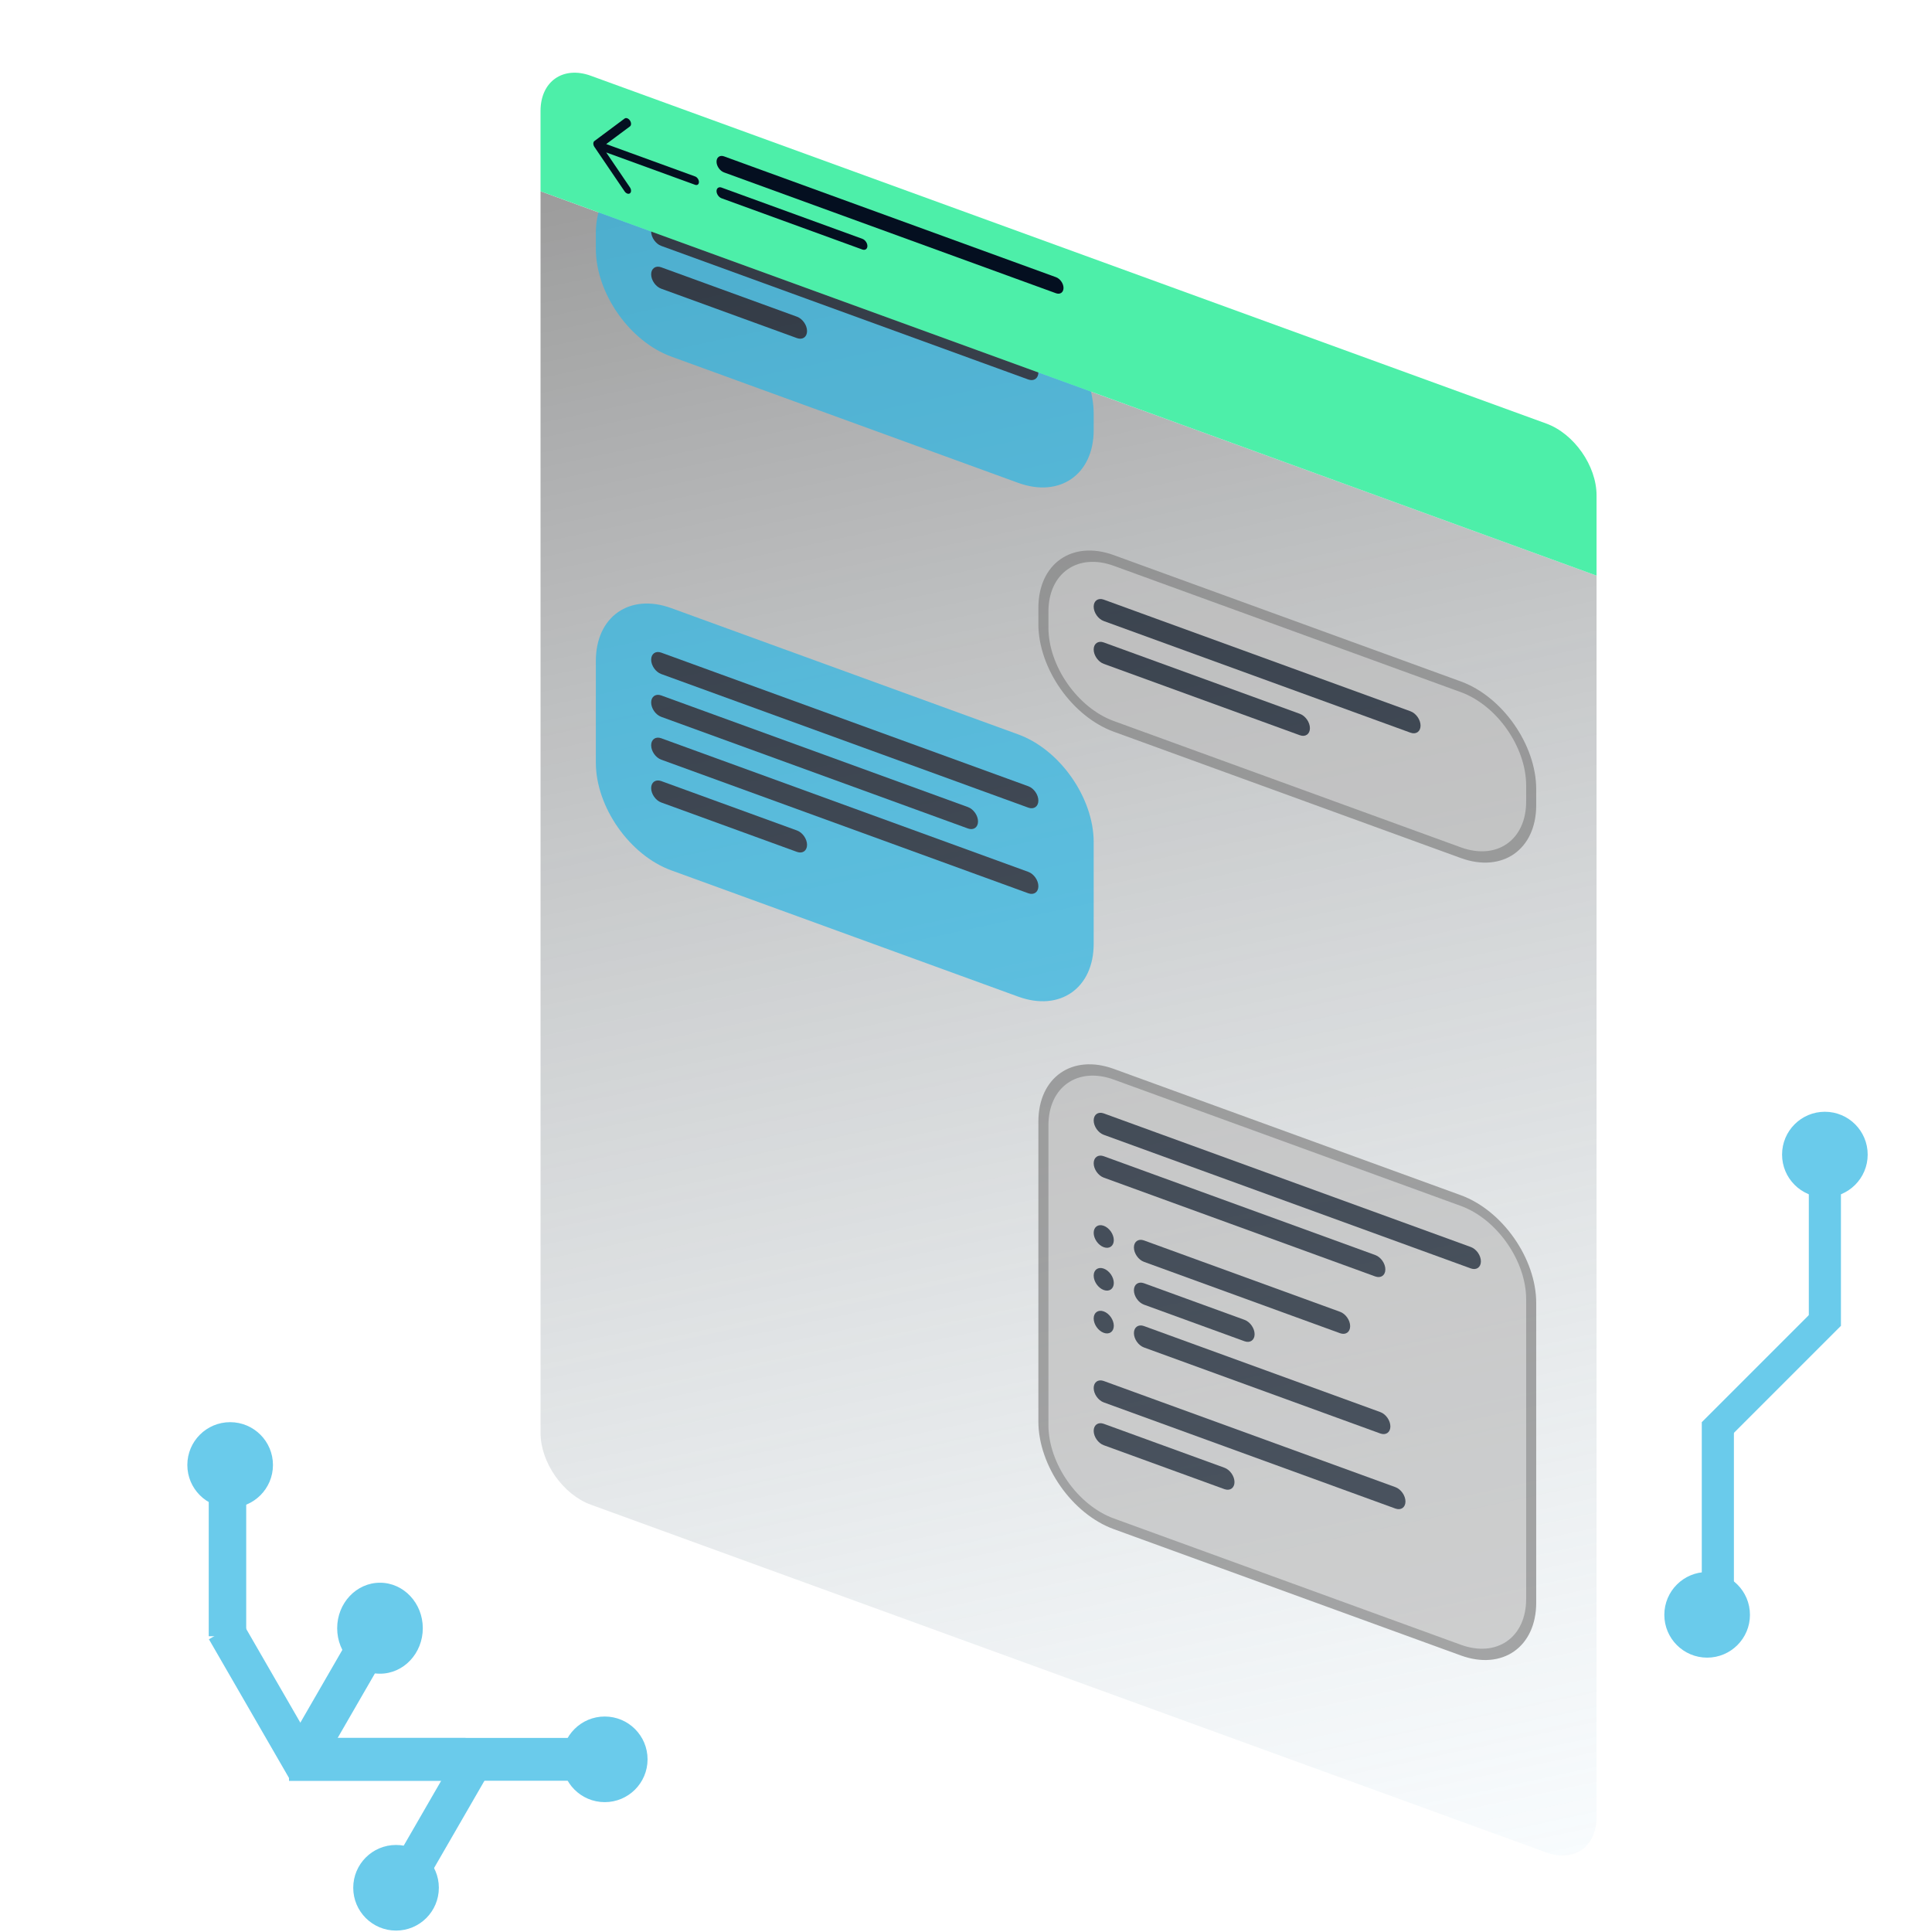
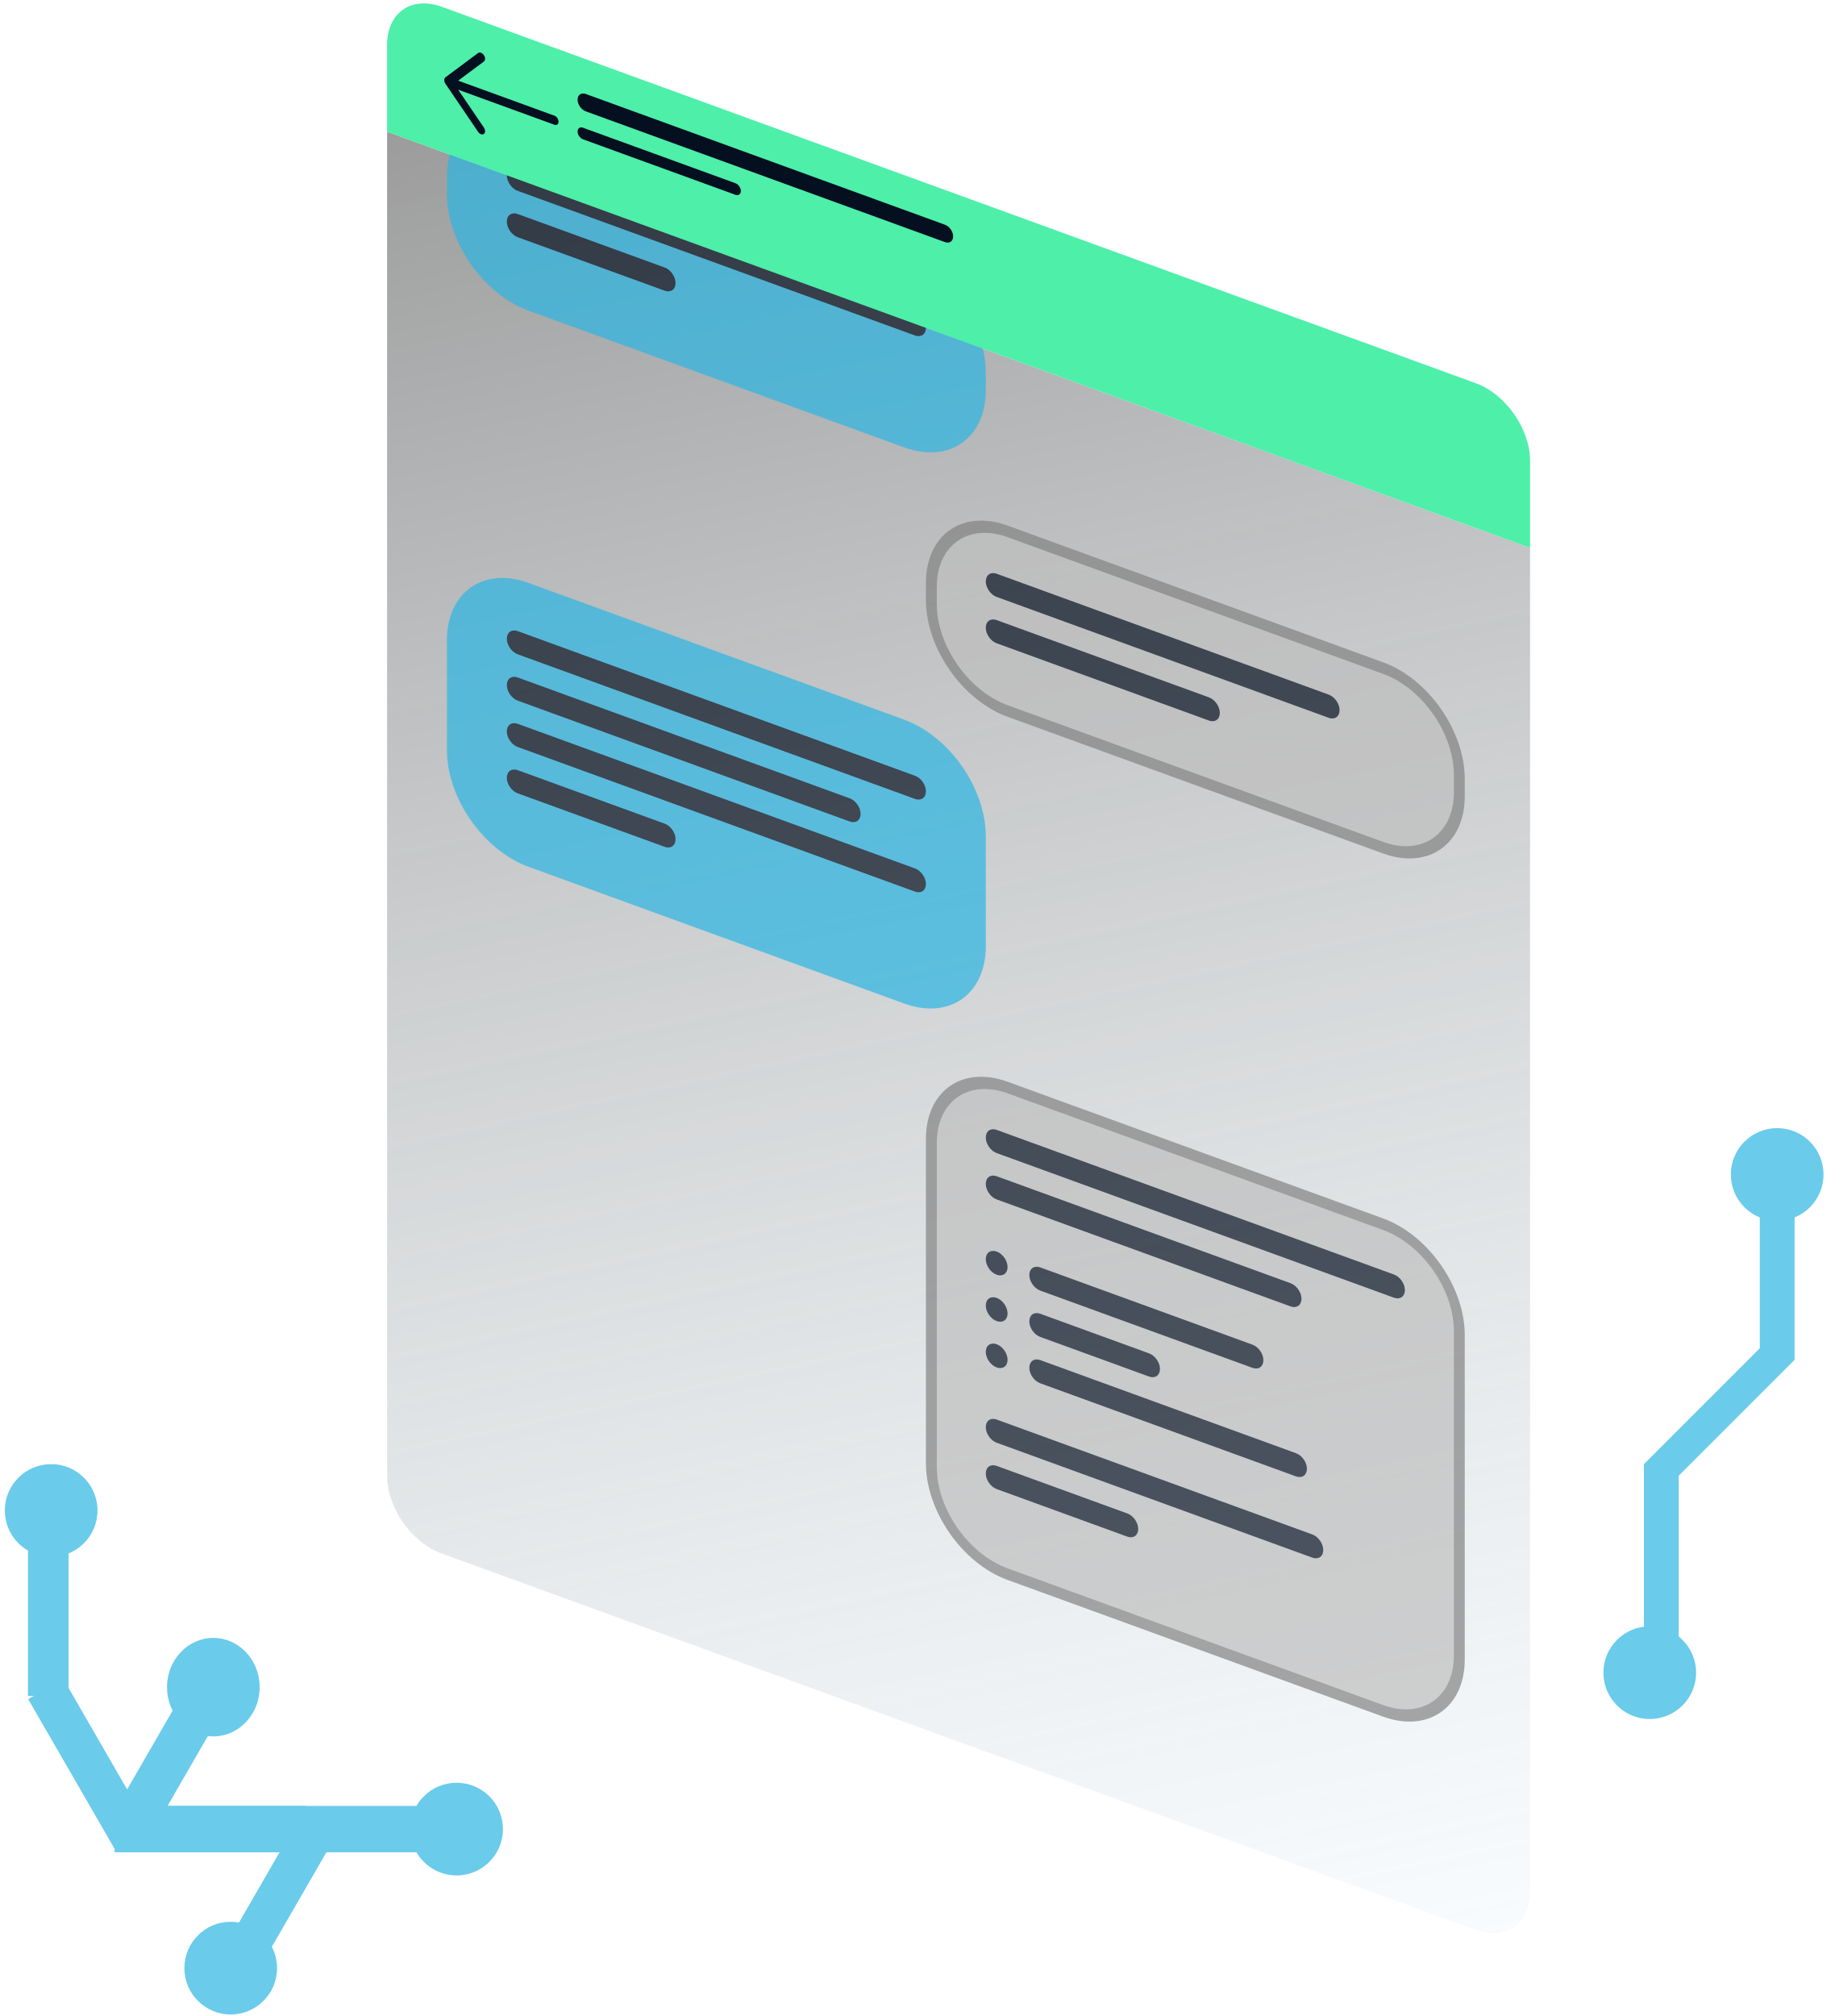
- <svg xmlns="http://www.w3.org/2000/svg" width="357" height="361" viewBox="0 0 357 361" fill="none">
-   <path d="M101.007 35.736L298.342 107.56V339.56C298.342 345.083 294.135 348.029 288.945 346.14L110.404 281.156C105.214 279.267 101.007 273.259 101.007 267.736V35.736Z" fill="url(#paint0_linear_65_1145)" />
+ <svg xmlns="http://www.w3.org/2000/svg" width="316" height="348" viewBox="0 0 316 348" fill="none">
+   <path d="M66.832 22.736L264.167 94.56V326.56C264.167 332.083 259.96 335.029 254.771 333.14L76.229 268.156C71.039 266.267 66.832 260.259 66.832 254.736V22.736Z" fill="url(#paint0_linear_65_1145)" />
  <g opacity="0.7">
-     <rect x="0.94" y="1.342" width="97" height="84" rx="14" transform="matrix(0.939693 0.34202 0 1 194.093 194.274)" fill="#BDBDBD" stroke="#828282" stroke-width="2" />
-     <rect width="43" height="4" rx="2" transform="matrix(0.939693 0.34202 0 1 211.891 231.094)" fill="#040F20" />
-     <rect width="58" height="4" rx="2" transform="matrix(0.939693 0.34202 0 1 204.373 215.358)" fill="#040F20" />
-     <rect width="77" height="4" rx="2" transform="matrix(0.939693 0.34202 0 1 204.373 207.358)" fill="#040F20" />
-     <rect width="62" height="4" rx="2" transform="matrix(0.939693 0.34202 0 1 204.373 257.358)" fill="#040F20" />
-     <rect width="28" height="4" rx="2" transform="matrix(0.939693 0.34202 0 1 204.373 265.358)" fill="#040F20" />
-     <circle cx="2" cy="2" r="2" transform="matrix(0.939693 0.34202 0 1 204.373 228.358)" fill="#040F20" />
-     <rect width="24" height="4" rx="2" transform="matrix(0.939693 0.34202 0 1 211.891 239.094)" fill="#040F20" />
-     <rect width="51" height="4" rx="2" transform="matrix(0.939693 0.34202 0 1 211.891 247.094)" fill="#040F20" />
-     <circle cx="2" cy="2" r="2" transform="matrix(0.939693 0.34202 0 1 204.373 244.358)" fill="#040F20" />
-     <circle cx="2" cy="2" r="2" transform="matrix(0.939693 0.34202 0 1 204.373 236.358)" fill="#040F20" />
+     <rect x="0.94" y="1.342" width="97" height="84" rx="14" transform="matrix(0.939693 0.34202 0 1 159.918 181.274)" fill="#BDBDBD" stroke="#828282" stroke-width="2" />
+     <rect width="43" height="4" rx="2" transform="matrix(0.939693 0.34202 0 1 177.716 218.094)" fill="#040F20" />
+     <rect width="58" height="4" rx="2" transform="matrix(0.939693 0.34202 0 1 170.198 202.358)" fill="#040F20" />
+     <rect width="77" height="4" rx="2" transform="matrix(0.939693 0.34202 0 1 170.198 194.358)" fill="#040F20" />
+     <rect width="62" height="4" rx="2" transform="matrix(0.939693 0.34202 0 1 170.198 244.358)" fill="#040F20" />
+     <rect width="28" height="4" rx="2" transform="matrix(0.939693 0.34202 0 1 170.198 252.358)" fill="#040F20" />
+     <circle cx="2" cy="2" r="2" transform="matrix(0.939693 0.34202 0 1 170.198 215.358)" fill="#040F20" />
+     <rect width="24" height="4" rx="2" transform="matrix(0.939693 0.34202 0 1 177.716 226.094)" fill="#040F20" />
+     <rect width="51" height="4" rx="2" transform="matrix(0.939693 0.34202 0 1 177.716 234.094)" fill="#040F20" />
+     <circle cx="2" cy="2" r="2" transform="matrix(0.939693 0.34202 0 1 170.198 231.358)" fill="#040F20" />
+     <circle cx="2" cy="2" r="2" transform="matrix(0.939693 0.34202 0 1 170.198 223.358)" fill="#040F20" />
  </g>
  <g opacity="0.7">
-     <rect width="99" height="49" rx="15" transform="matrix(0.939693 0.34202 0 1 111.343 108.498)" fill="#2BB5E3" />
-     <rect width="77" height="4" rx="2" transform="matrix(0.939693 0.34202 0 1 121.68 121.26)" fill="#040F20" />
-     <rect width="77" height="4" rx="2" transform="matrix(0.939693 0.34202 0 1 121.68 137.26)" fill="#040F20" />
-     <rect width="65" height="4" rx="2" transform="matrix(0.939693 0.34202 0 1 121.68 129.26)" fill="#040F20" />
-     <path d="M121.68 147.26C121.68 146.156 122.521 145.566 123.559 145.944L148.931 155.179C149.969 155.557 150.81 156.758 150.81 157.863C150.81 158.967 149.969 159.557 148.931 159.179L123.559 149.944C122.521 149.566 121.68 148.365 121.68 147.26Z" fill="#040F20" />
+     <rect width="99" height="49" rx="15" transform="matrix(0.939693 0.34202 0 1 77.1685 95.4979)" fill="#2BB5E3" />
+     <rect width="77" height="4" rx="2" transform="matrix(0.939693 0.34202 0 1 87.5049 108.26)" fill="#040F20" />
+     <rect width="77" height="4" rx="2" transform="matrix(0.939693 0.34202 0 1 87.5049 124.26)" fill="#040F20" />
+     <rect width="65" height="4" rx="2" transform="matrix(0.939693 0.34202 0 1 87.5049 116.26)" fill="#040F20" />
+     <path d="M87.505 134.26C87.505 133.156 88.346 132.566 89.384 132.944L114.756 142.179C115.794 142.557 116.635 143.758 116.635 144.863C116.635 145.967 115.794 146.557 114.756 146.179L89.384 136.944C88.346 136.566 87.505 135.365 87.505 134.26Z" fill="#040F20" />
  </g>
  <g opacity="0.7">
-     <rect x="0.94" y="1.342" width="97" height="31" rx="14" transform="matrix(0.939693 0.34202 0 1 194.093 98.2743)" fill="#BDBDBD" stroke="#828282" stroke-width="2" />
-     <rect width="65" height="4" rx="2" transform="matrix(0.939693 0.34202 0 1 204.373 111.358)" fill="#040F20" />
-     <rect width="43" height="4" rx="2" transform="matrix(0.939693 0.34202 0 1 204.373 119.358)" fill="#040F20" />
+     <rect x="0.94" y="1.342" width="97" height="31" rx="14" transform="matrix(0.939693 0.34202 0 1 159.918 85.2743)" fill="#BDBDBD" stroke="#828282" stroke-width="2" />
+     <rect width="65" height="4" rx="2" transform="matrix(0.939693 0.34202 0 1 170.198 98.3579)" fill="#040F20" />
+     <rect width="43" height="4" rx="2" transform="matrix(0.939693 0.34202 0 1 170.198 106.358)" fill="#040F20" />
  </g>
  <g opacity="0.7">
-     <rect width="99" height="33" rx="15" transform="matrix(0.939693 0.34202 0 1 111.343 28.4979)" fill="#2BB5E3" />
-     <rect width="77" height="4" rx="2" transform="matrix(0.939693 0.34202 0 1 121.68 41.2602)" fill="#040F20" />
-     <rect width="31" height="4" rx="2" transform="matrix(0.939693 0.34202 0 1 121.68 49.2602)" fill="#040F20" />
+     <rect width="99" height="33" rx="15" transform="matrix(0.939693 0.34202 0 1 77.1685 15.4979)" fill="#2BB5E3" />
+     <rect width="77" height="4" rx="2" transform="matrix(0.939693 0.34202 0 1 87.5049 28.2602)" fill="#040F20" />
+     <rect width="31" height="4" rx="2" transform="matrix(0.939693 0.34202 0 1 87.5049 36.2602)" fill="#040F20" />
  </g>
-   <path d="M101.007 20.736C101.007 15.213 105.214 12.267 110.404 14.156L288.945 79.14C294.135 81.029 298.342 87.037 298.342 92.56V107.56L101.007 35.736V20.736Z" fill="#4DEFA9" />
-   <rect width="69" height="3" rx="1.5" transform="matrix(0.939693 0.34202 0 1 133.896 28.7064)" fill="#040F20" />
-   <rect width="30" height="2" rx="1" transform="matrix(0.939693 0.34202 0 1 133.896 34.7064)" fill="#040F20" />
-   <path fill-rule="evenodd" clip-rule="evenodd" d="M130.607 34.01C130.607 33.802 130.533 33.577 130.4 33.382C130.268 33.187 130.089 33.04 129.902 32.972L113.279 26.922L117.715 23.62C117.781 23.572 117.833 23.504 117.868 23.422C117.904 23.34 117.922 23.245 117.922 23.143C117.922 23.04 117.904 22.931 117.868 22.824C117.833 22.716 117.781 22.611 117.715 22.514C117.65 22.418 117.572 22.332 117.486 22.261C117.401 22.191 117.309 22.137 117.216 22.104C117.124 22.07 117.032 22.057 116.946 22.065C116.861 22.073 116.783 22.102 116.717 22.151L111.079 26.349C111.013 26.398 110.961 26.465 110.926 26.547C110.89 26.629 110.872 26.724 110.872 26.827C110.872 26.929 110.89 27.038 110.926 27.146C110.961 27.253 111.013 27.359 111.079 27.455L116.717 35.757C116.783 35.854 116.861 35.94 116.946 36.01C117.032 36.081 117.124 36.134 117.216 36.168C117.309 36.202 117.401 36.215 117.486 36.207C117.572 36.199 117.65 36.169 117.715 36.12C117.781 36.072 117.833 36.004 117.868 35.922C117.904 35.84 117.922 35.745 117.922 35.643C117.922 35.54 117.904 35.431 117.868 35.324C117.833 35.216 117.781 35.111 117.715 35.014L113.279 28.484L129.902 34.534C130.089 34.602 130.268 34.585 130.4 34.487C130.533 34.388 130.607 34.217 130.607 34.01Z" fill="#040F20" />
+   <path d="M66.832 7.736C66.832 2.213 71.039 -0.733 76.229 1.156L254.771 66.14C259.96 68.029 264.167 74.037 264.167 79.56V94.56L66.832 22.736V7.736Z" fill="#4DEFA9" />
+   <rect width="69" height="3" rx="1.5" transform="matrix(0.939693 0.34202 0 1 99.7212 15.7064)" fill="#040F20" />
+   <rect width="30" height="2" rx="1" transform="matrix(0.939693 0.34202 0 1 99.7212 21.7064)" fill="#040F20" />
+   <path fill-rule="evenodd" clip-rule="evenodd" d="M96.432 21.009C96.432 20.802 96.358 20.577 96.226 20.382C96.094 20.187 95.914 20.04 95.727 19.972L79.105 13.922L83.54 10.62C83.606 10.572 83.658 10.504 83.693 10.422C83.729 10.34 83.747 10.245 83.747 10.143C83.747 10.04 83.729 9.931 83.693 9.824C83.658 9.716 83.606 9.611 83.54 9.514C83.475 9.418 83.397 9.332 83.311 9.261C83.226 9.191 83.134 9.137 83.041 9.104C82.949 9.07 82.857 9.057 82.771 9.065C82.686 9.073 82.608 9.102 82.543 9.151L76.904 13.349C76.839 13.398 76.787 13.465 76.751 13.547C76.716 13.629 76.697 13.724 76.697 13.827C76.697 13.929 76.716 14.038 76.751 14.146C76.787 14.254 76.839 14.359 76.904 14.455L82.543 22.757C82.608 22.854 82.686 22.94 82.771 23.01C82.857 23.081 82.949 23.134 83.041 23.168C83.134 23.202 83.226 23.215 83.311 23.207C83.397 23.199 83.475 23.169 83.54 23.12C83.606 23.072 83.658 23.004 83.693 22.922C83.729 22.84 83.747 22.745 83.747 22.643C83.747 22.54 83.729 22.431 83.693 22.324C83.658 22.216 83.606 22.111 83.54 22.014L79.105 15.484L95.727 21.534C95.914 21.602 96.094 21.585 96.226 21.487C96.358 21.388 96.432 21.217 96.432 21.009Z" fill="#040F20" />
  <g opacity="0.7">
-     <circle cx="8" cy="8" r="8" transform="matrix(-1 0 0 1 349.007 207.736)" fill="#2BB5E3" />
-     <rect width="6" height="32" transform="matrix(-1 0 0 1 344.007 215.736)" fill="#2BB5E3" />
-     <rect width="5.657" height="31.113" transform="matrix(0.707107 0.707107 0.707107 -0.707107 318.007 265.736)" fill="#2BB5E3" />
-     <path d="M327.007 301.736C327.007 297.317 323.425 293.736 319.007 293.736C314.589 293.736 311.007 297.317 311.007 301.736C311.007 306.154 314.589 309.736 319.007 309.736C323.425 309.736 327.007 306.154 327.007 301.736Z" fill="#2BB5E3" />
-     <rect width="6" height="32" transform="matrix(1 0 0 -1 318.007 297.736)" fill="#2BB5E3" />
+     <circle cx="8" cy="8" r="8" transform="matrix(-1 0 0 1 314.832 194.736)" fill="#2BB5E3" />
+     <rect width="6" height="32" transform="matrix(-1 0 0 1 309.832 202.736)" fill="#2BB5E3" />
+     <rect width="5.657" height="31.113" transform="matrix(0.707107 0.707107 0.707107 -0.707107 283.832 252.736)" fill="#2BB5E3" />
+     <path d="M292.832 288.736C292.832 284.317 289.25 280.736 284.832 280.736C280.414 280.736 276.832 284.317 276.832 288.736C276.832 293.154 280.414 296.736 284.832 296.736C289.25 296.736 292.832 293.154 292.832 288.736Z" fill="#2BB5E3" />
+     <rect width="6" height="32" transform="matrix(1 0 0 -1 283.832 284.736)" fill="#2BB5E3" />
  </g>
  <g opacity="0.7">
-     <circle cx="43.007" cy="273.736" r="8" fill="#2BB5E3" />
-     <circle cx="113.007" cy="328.736" r="8" fill="#2BB5E3" />
-     <circle cx="74.007" cy="352.736" r="8" fill="#2BB5E3" />
-     <path d="M79.007 304.236C79.007 308.93 75.425 312.736 71.007 312.736C66.589 312.736 63.007 308.93 63.007 304.236C63.007 299.541 66.589 295.736 71.007 295.736C75.425 295.736 79.007 299.541 79.007 304.236Z" fill="#2BB5E3" />
-     <rect x="39.007" y="273.736" width="7" height="32" fill="#2BB5E3" />
-     <rect x="39.039" y="306.299" width="7.002" height="30.274" transform="rotate(-30 39.0391 306.299)" fill="#2BB5E3" />
-     <rect x="86.939" y="324.948" width="7.002" height="30.274" transform="rotate(30 86.9395 324.948)" fill="#2BB5E3" />
-     <rect x="54.007" y="332.736" width="8" height="33" transform="rotate(-90 54.0068 332.736)" fill="#2BB5E3" />
-     <rect x="54.007" y="332.736" width="8" height="59" transform="rotate(-90 54.0068 332.736)" fill="#2BB5E3" />
-     <rect x="69.196" y="299.242" width="7.467" height="34.103" transform="rotate(30 69.1958 299.242)" fill="#2BB5E3" />
+     <circle cx="8.832" cy="260.736" r="8" fill="#2BB5E3" />
+     <circle cx="78.832" cy="315.736" r="8" fill="#2BB5E3" />
+     <circle cx="39.832" cy="339.736" r="8" fill="#2BB5E3" />
+     <path d="M44.832 291.236C44.832 295.93 41.25 299.736 36.832 299.736C32.414 299.736 28.832 295.93 28.832 291.236C28.832 286.541 32.414 282.736 36.832 282.736C41.25 282.736 44.832 286.541 44.832 291.236Z" fill="#2BB5E3" />
+     <rect x="4.832" y="260.736" width="7" height="32" fill="#2BB5E3" />
+     <rect x="4.864" y="293.299" width="7.002" height="30.274" transform="rotate(-30 4.86426 293.299)" fill="#2BB5E3" />
+     <rect x="52.765" y="311.948" width="7.002" height="30.274" transform="rotate(30 52.7646 311.948)" fill="#2BB5E3" />
+     <rect x="19.832" y="319.736" width="8" height="33" transform="rotate(-90 19.832 319.736)" fill="#2BB5E3" />
+     <rect x="19.832" y="319.736" width="8" height="59" transform="rotate(-90 19.832 319.736)" fill="#2BB5E3" />
+     <rect x="35.021" y="286.242" width="7.467" height="34.103" transform="rotate(30 35.021 286.242)" fill="#2BB5E3" />
  </g>
  <defs>
-     <linearGradient id="paint0_linear_65_1145" x1="101.007" y1="35.736" x2="174.045" y2="376.319" gradientUnits="userSpaceOnUse">
+     <linearGradient id="paint0_linear_65_1145" x1="66.832" y1="22.736" x2="139.87" y2="363.319" gradientUnits="userSpaceOnUse">
      <stop stop-color="#9C9C9C" />
      <stop offset="1" stop-color="#F2F9FD" stop-opacity="0.5" />
    </linearGradient>
  </defs>
</svg>
